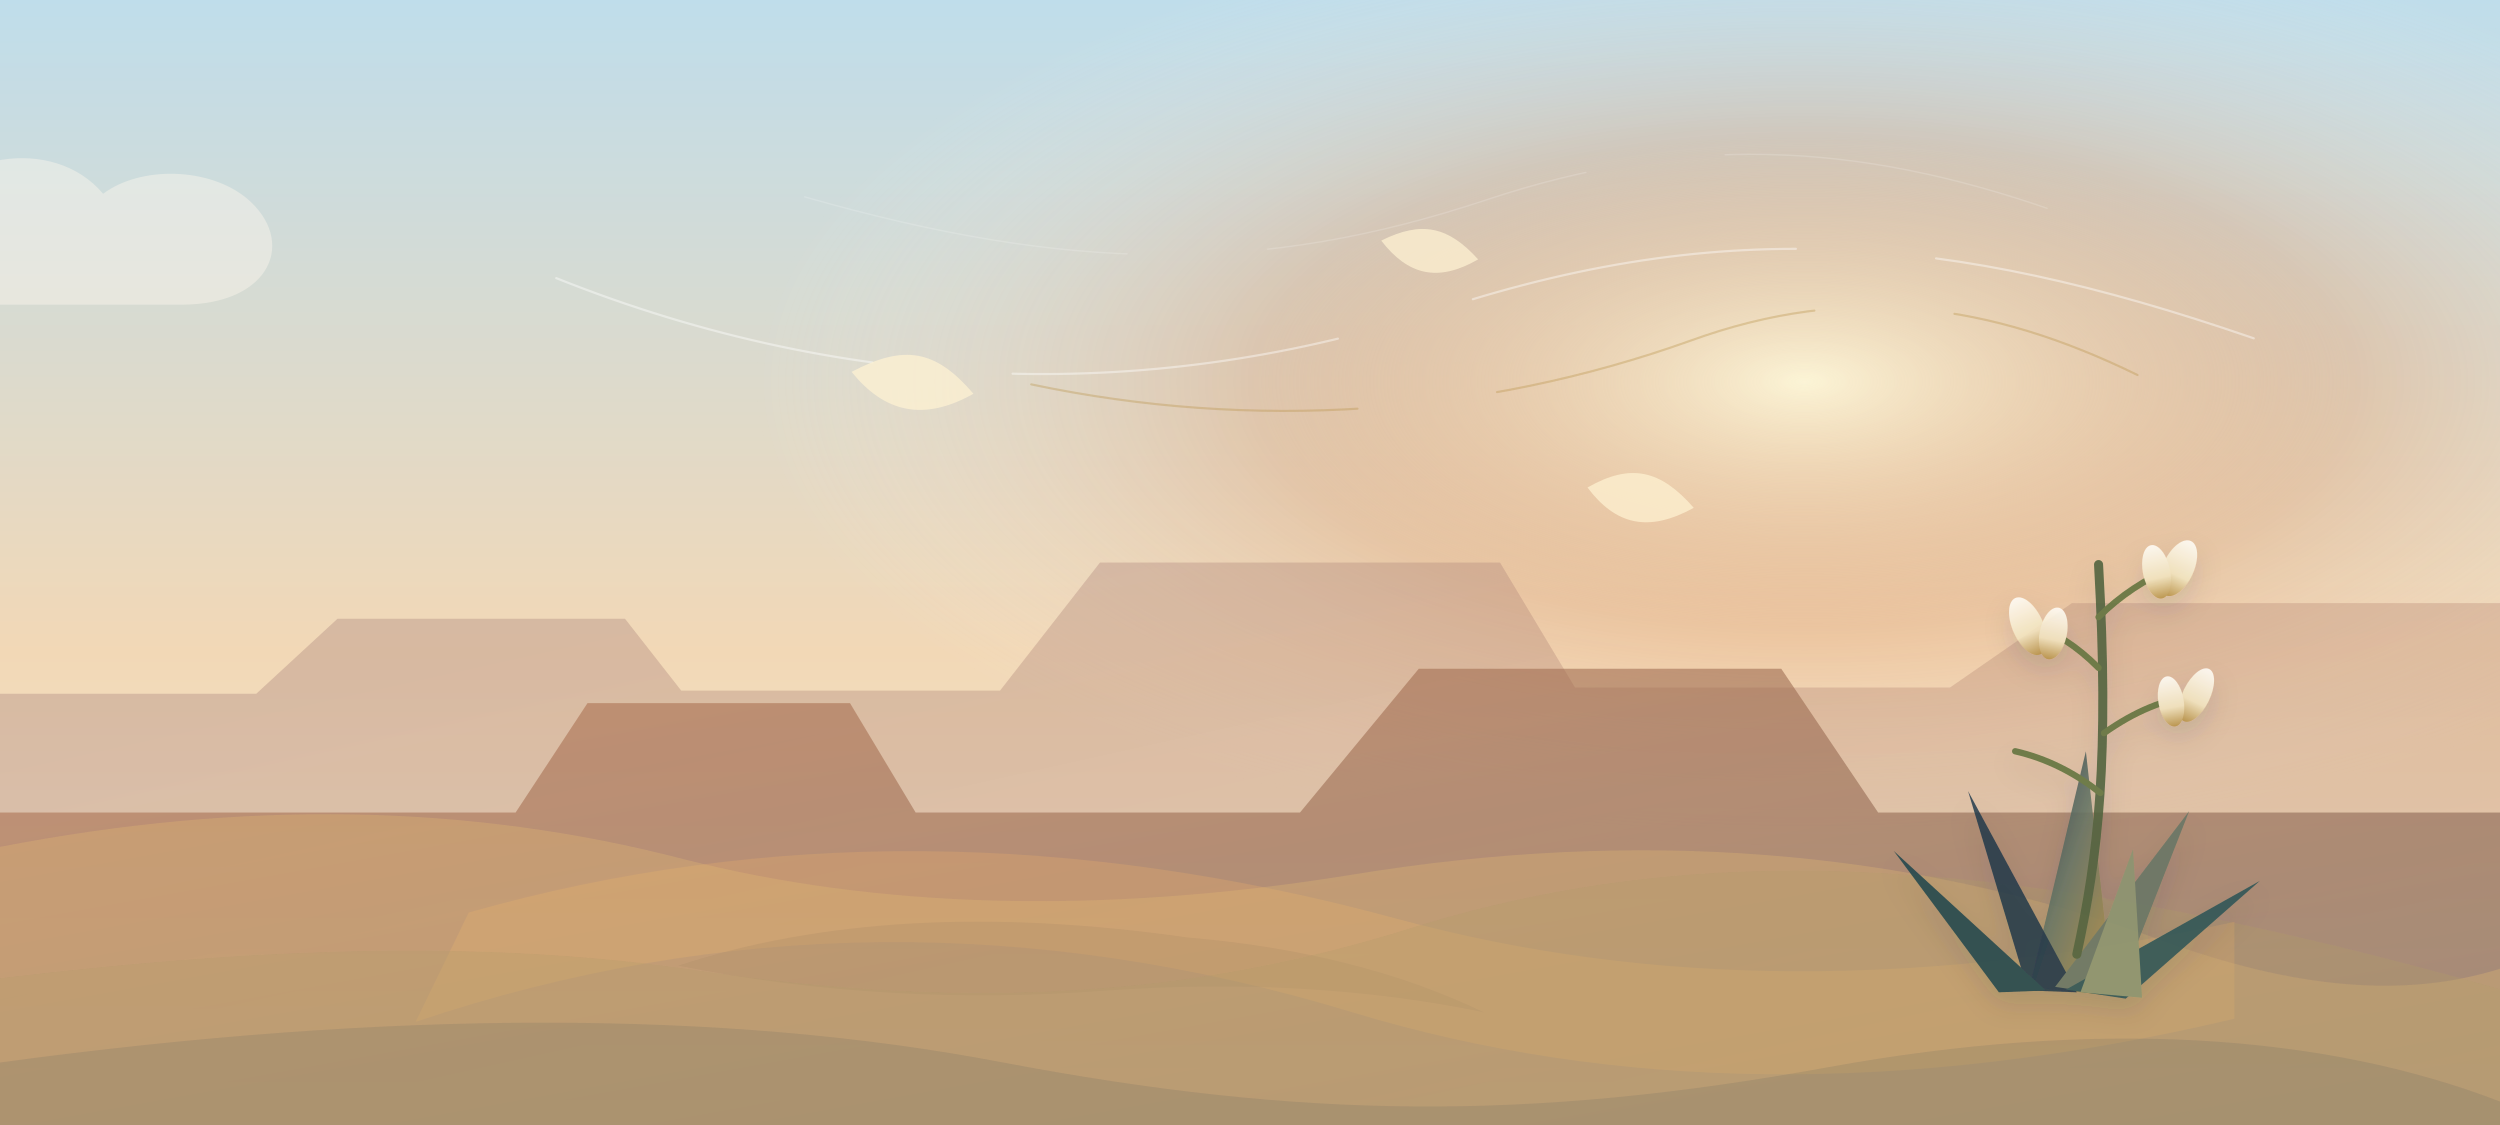
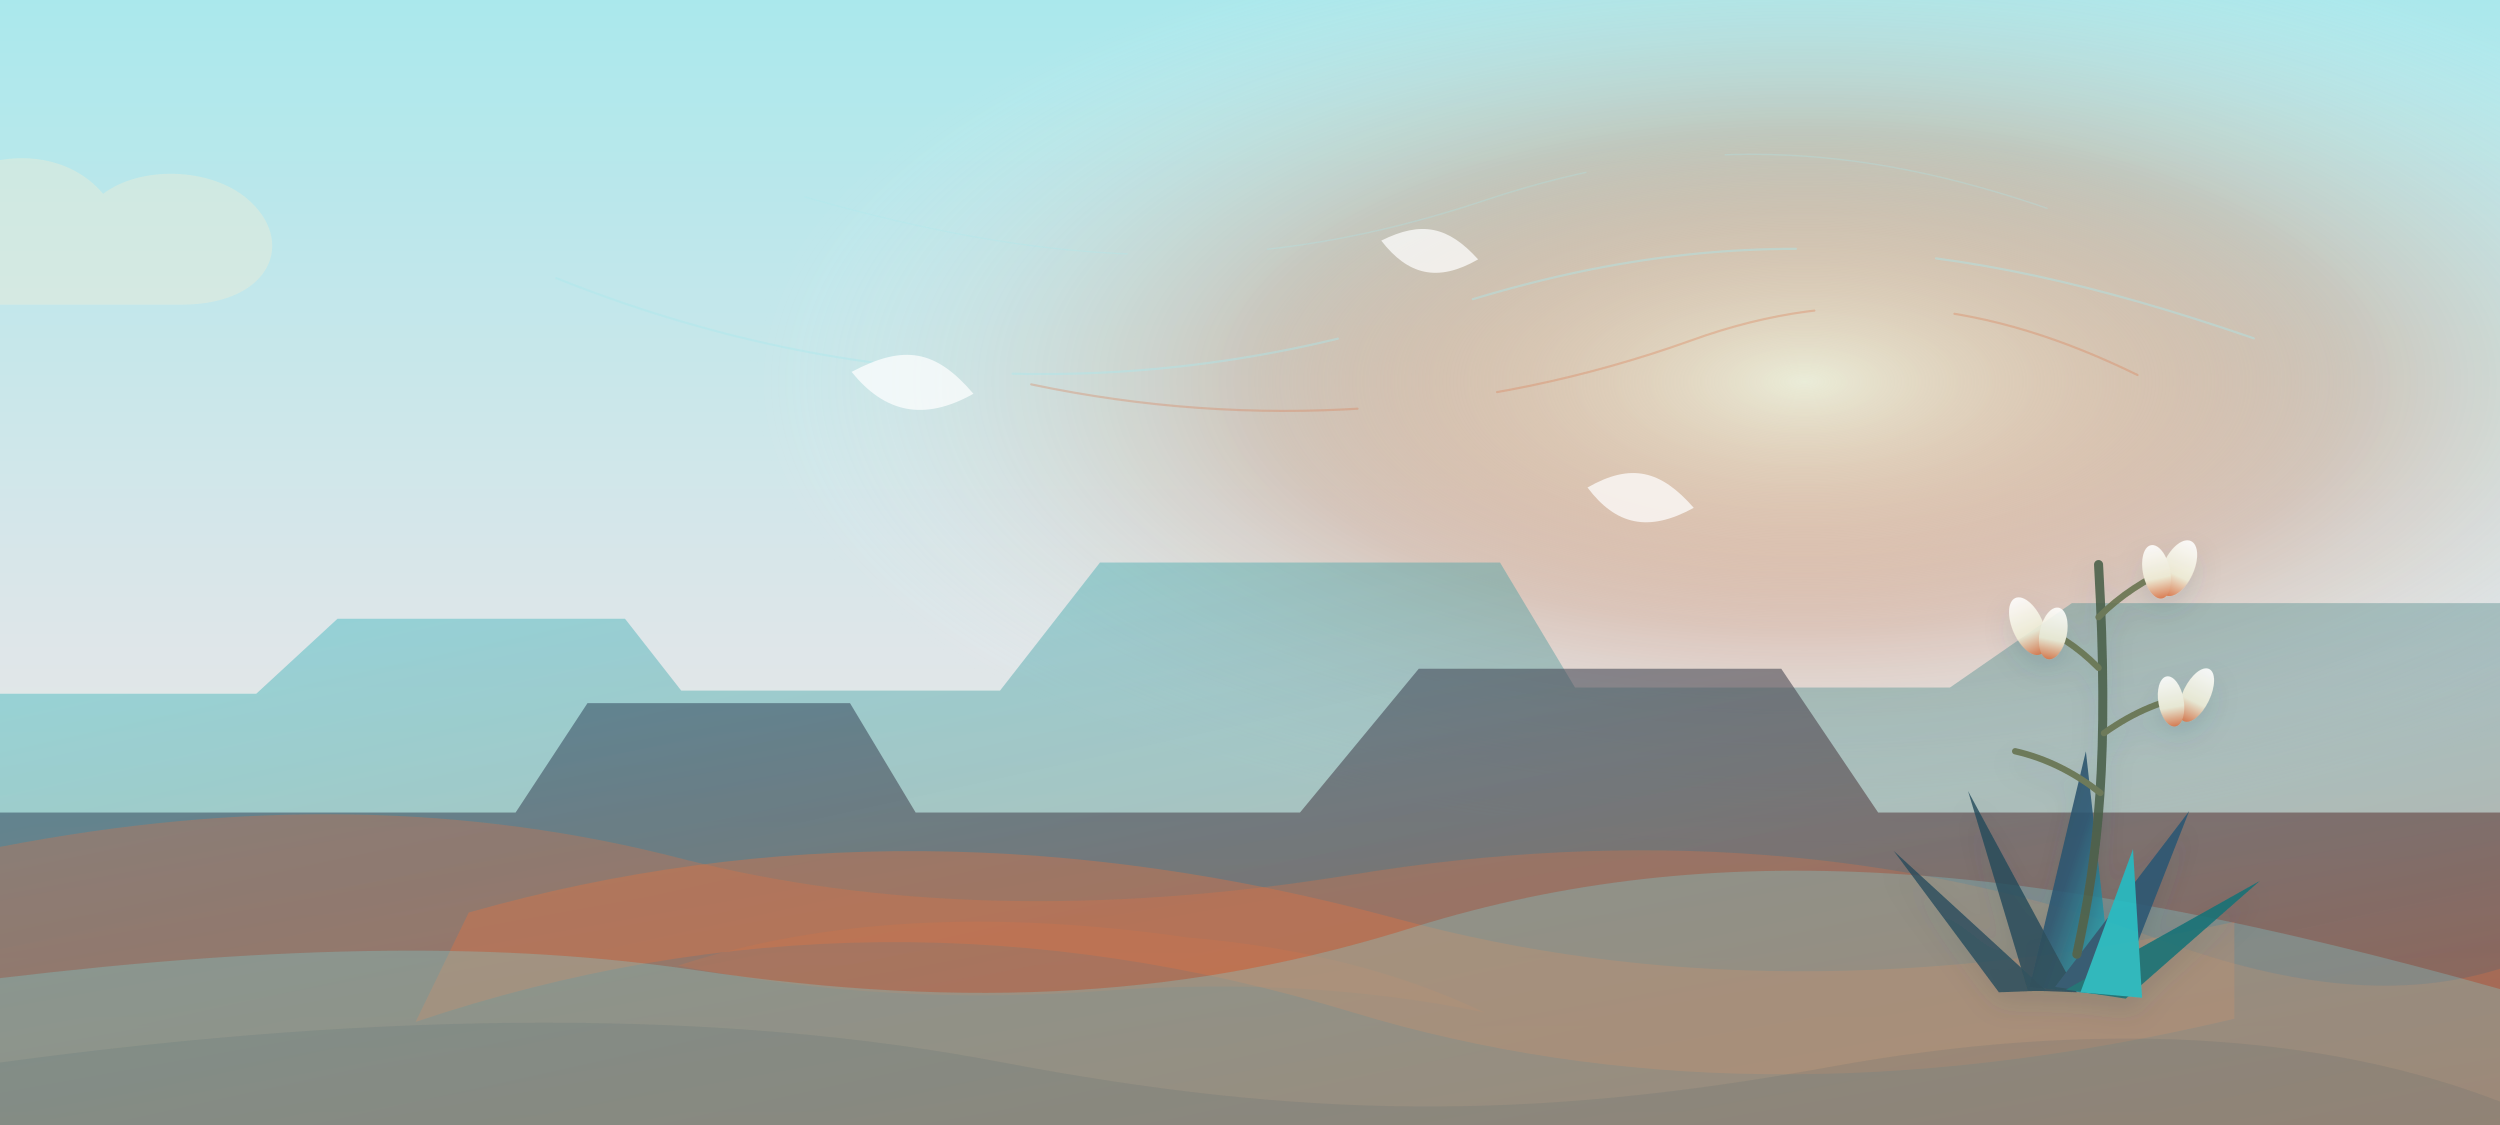
- <svg xmlns="http://www.w3.org/2000/svg" viewBox="0 0 1600 720" role="img" aria-labelledby="title desc">
+ <svg xmlns="http://www.w3.org/2000/svg" viewBox="0 0 1600 720" role="img" aria-labelledby="title desc" data-brand-palette="explore-raton" data-edge-overscan="true">
  <defs>
    <linearGradient id="sky" x1="0" y1="0" x2="0" y2="1">
-       <stop offset="0" stop-color="#bfddeb" />
-       <stop offset="0.58" stop-color="#f2d8b6" />
-       <stop offset="1" stop-color="#f6f2df" />
+       <stop offset="0" stop-color="#aae8ec" />
+       <stop offset="0.58" stop-color="#dfe6e9" />
+       <stop offset="1" stop-color="#eeedd6" />
    </linearGradient>
    <radialGradient id="sunwash" cx="0.72" cy="0.34" r="0.42">
-       <stop offset="0" stop-color="#fff7d7" stop-opacity="0.9" />
-       <stop offset="0.52" stop-color="#df9462" stop-opacity="0.28" />
+       <stop offset="0" stop-color="#eeedd6" stop-opacity="0.9" />
+       <stop offset="0.52" stop-color="#d97345" stop-opacity="0.28" />
      <stop offset="1" stop-color="#ffffff" stop-opacity="0" />
    </radialGradient>
    <linearGradient id="farTone" x1="0" y1="0" x2="1" y2="1">
-       <stop offset="0" stop-color="#aa8883" stop-opacity="0.70" />
-       <stop offset="1" stop-color="#d19a74" stop-opacity="0.68" />
+       <stop offset="0" stop-color="#21bdc5" stop-opacity="0.70" />
+       <stop offset="1" stop-color="#775751" stop-opacity="0.68" />
    </linearGradient>
    <linearGradient id="nearTone" x1="0" y1="0" x2="1" y2="1">
-       <stop offset="0" stop-color="#b5724f" />
-       <stop offset="1" stop-color="#6f5b50" />
+       <stop offset="0" stop-color="#2b5672" />
+       <stop offset="1" stop-color="#772816" />
    </linearGradient>
    <linearGradient id="yuccaLeaf" x1="0" y1="0" x2="1" y2="1">
-       <stop offset="0" stop-color="#173047" />
-       <stop offset="0.48" stop-color="#687665" />
-       <stop offset="1" stop-color="#b69146" />
+       <stop offset="0" stop-color="#22495a" />
+       <stop offset="0.48" stop-color="#2b5672" />
+       <stop offset="1" stop-color="#21bdc5" />
    </linearGradient>
    <linearGradient id="flower" x1="0" y1="0" x2="0" y2="1">
-       <stop offset="0" stop-color="#fffdf8" />
-       <stop offset="0.62" stop-color="#f1e4bf" />
-       <stop offset="1" stop-color="#b69146" />
+       <stop offset="0" stop-color="#ffffff" />
+       <stop offset="0.62" stop-color="#eeedd6" />
+       <stop offset="1" stop-color="#d97345" />
    </linearGradient>
    <filter id="softShadow" x="-20%" y="-20%" width="140%" height="150%">
-       <feDropShadow dx="0" dy="14" stdDeviation="14" flood-color="#173047" flood-opacity="0.13" />
+       <feDropShadow dx="0" dy="14" stdDeviation="14" flood-color="#22495a" flood-opacity="0.13" />
    </filter>
    <style>
  .sun-glow { animation: geo-sun 30s ease-in-out infinite alternate; }
  .cloud-bank { animation: geo-clouds 108s linear infinite; }
+   .far-range,
+   .mid-range {
+     transform-box: fill-box;
+     transform-origin: 50% 100%;
+   }
  .far-range { animation: geo-far 52s ease-in-out infinite alternate; }
  .mid-range { animation: geo-mid 44s ease-in-out infinite alternate; }
  .near-feature { animation: geo-near 38s ease-in-out infinite alternate; }
  .plains-layer {
    transform-box: fill-box;
    transform-origin: 50% 100%;
    animation: geo-plains 48s ease-in-out infinite alternate;
  }
  .wind-line {
    fill: none;
-     stroke: rgba(255,255,255,0.42);
+     stroke: #aae8ec;
+     opacity: 0.42;
    stroke-width: 1.4;
    stroke-linecap: round;
    stroke-dasharray: 210 90;
    animation: geo-wind 28s linear infinite;
  }
-   .wind-line.thin { stroke-width: 0.9; opacity: 0.38; animation-duration: 34s; }
-   .wind-line.gold { stroke: rgba(182,145,70,0.34); animation-duration: 31s; }
+   .wind-line.thin { stroke-width: 0.9; opacity: 0.28; animation-duration: 34s; }
+   .wind-line.gold { stroke: #d97345; opacity: 0.30; animation-duration: 31s; }
  .yucca-sway {
    transform-box: fill-box;
    transform-origin: 50% 100%;
    animation: geo-yucca 10.5s ease-in-out infinite alternate;
  }
  .yucca-sway.slow { animation-duration: 13s; animation-delay: -1.2s; }
  .leaf-sway {
    transform-box: fill-box;
    transform-origin: 50% 100%;
    animation: geo-leaf 12s ease-in-out infinite alternate;
  }
  .blossom {
    transform-box: fill-box;
    transform-origin: 50% 18%;
    animation: geo-blossom 9s ease-in-out infinite alternate;
  }
  .blossom.d2 { animation-delay: -1.6s; }
  .blossom.d3 { animation-delay: -3.1s; }
  .seed {
    transform-box: fill-box;
    transform-origin: 0 0;
    animation: geo-seed 24s ease-in-out infinite;
  }
  .seed.s2 { animation-delay: -4s; }
  .seed.s3 { animation-delay: -8s; }
  @keyframes geo-sun {
    from { transform: translate(-3px, 1px) scale(0.99); opacity: 0.54; }
    to { transform: translate(4px, -2px) scale(1.01); opacity: 0.68; }
  }
  @keyframes geo-clouds {
    from { transform: translateX(-220px); }
    to { transform: translateX(1700px); }
  }
  @keyframes geo-far {
-     from { transform: translateX(-4px); }
-     to { transform: translateX(5px); }
+     from { transform: translateX(-2px) scaleX(1.014); }
+     to { transform: translateX(2px) scaleX(1.018); }
  }
  @keyframes geo-mid {
-     from { transform: translateX(6px); }
-     to { transform: translateX(-5px); }
+     from { transform: translateX(2px) scaleX(1.018); }
+     to { transform: translateX(-2px) scaleX(1.014); }
  }
  @keyframes geo-near {
    from { transform: translateX(-3px) translateY(0.5px); }
    to { transform: translateX(3px) translateY(-0.5px); }
  }
  @keyframes geo-plains {
-     from { transform: translateX(-2px) scaleX(1.001); }
-     to { transform: translateX(2px) translateY(-1px) scaleX(1.003); }
+     from { transform: translateX(-2px) scaleX(1.012); }
+     to { transform: translateX(2px) translateY(-1px) scaleX(1.016); }
  }
  @keyframes geo-wind {
    from { stroke-dashoffset: 180; transform: translateX(-18px); }
    to { stroke-dashoffset: -180; transform: translateX(26px); }
  }
  @keyframes geo-yucca {
    from { transform: rotate(-0.8deg) translateX(-1px); }
    to { transform: rotate(1.1deg) translateX(1.5px); }
  }
  @keyframes geo-leaf {
    from { transform: rotate(-0.45deg); }
    to { transform: rotate(0.75deg); }
  }
  @keyframes geo-blossom {
    from { transform: rotate(-1.2deg) translateY(0); }
    to { transform: rotate(1deg) translateY(1px); }
  }
  @keyframes geo-seed {
    0%, 100% { transform: translate(0, 0) rotate(-3deg); opacity: 0.54; }
    50% { transform: translate(14px, 4px) rotate(4deg); opacity: 0.36; }
  }
  @media (prefers-reduced-motion: reduce) {
    .sun-glow,
    .cloud-bank,
    .far-range,
    .mid-range,
    .near-feature,
    .plains-layer,
    .wind-line,
    .yucca-sway,
    .leaf-sway,
    .blossom,
    .seed {
      animation: none !important;
    }
  }
</style>
  </defs>
  <rect width="1600" height="720" fill="url(#sky)" />
  <rect width="1600" height="720" fill="url(#sunwash)" class="sun-glow" />
  <g class="cloud-bank" opacity="0.42">
-     <path d="M-160 162c22-39 76-46 104-20 22-44 90-56 122-18 24-18 68-17 92 3 32 27 16 68-42 68h-276z" fill="#fff8ee" />
-     <path d="M-520 238c16-30 54-37 76-16 15-34 64-46 89-18 18-14 54-13 72 4 25 23 14 54-30 54h-207z" fill="#fff8ee" opacity="0.78" />
+     <path d="M-160 162c22-39 76-46 104-20 22-44 90-56 122-18 24-18 68-17 92 3 32 27 16 68-42 68h-276z" fill="#eeedd6" />
+     <path d="M-520 238c16-30 54-37 76-16 15-34 64-46 89-18 18-14 54-13 72 4 25 23 14 54-30 54h-207z" fill="#eeedd6" opacity="0.78" />
  </g>
  <path class="wind-line thin" d="M515 126c168 48 292 50 436 2 126-42 236-38 364 7" />
  <path class="wind-line" d="M356 178c190 76 384 80 566 20 192-63 342-45 536 24" />
  <path class="wind-line gold" d="M660 246c142 30 288 20 422-28 102-37 192-24 286 22" />
  <g class="far-range">
    <path d="M0 444h164l52-48h184l36 46h204l64-82h256l48 80h240l78-54h274v334H0z" fill="url(#farTone)" opacity="0.58" />
  </g>
  <g class="mid-range">
    <path d="M0 520h330l46-70h168l42 70h246l76-92h232l62 92h398v200H0z" fill="url(#nearTone)" opacity="0.58" />
  </g>
  <g class="near-feature">
-     <path d="M300 584c190-54 388-52 594 4 162 44 337 45 536 2v62c-212 50-399 46-564-4-204-62-404-60-600 6z" fill="#d8a46e" opacity="0.42" />
-     <path d="M760 600c-126-18-234-12-326 18 90 18 181 23 274 16 84-6 165-2 242 14-54-26-118-42-190-48z" fill="#8a6f5d" opacity="0.24" />
+     <path d="M300 584c190-54 388-52 594 4 162 44 337 45 536 2v62c-212 50-399 46-564-4-204-62-404-60-600 6z" fill="#d97345" opacity="0.42" />
+     <path d="M760 600c-126-18-234-12-326 18 90 18 181 23 274 16 84-6 165-2 242 14-54-26-118-42-190-48z" fill="#d97345" opacity="0.24" />
  </g>
  <g id="plains" class="plains-layer" opacity="0.95">
-     <path d="M0 542c155-30 300-28 438 8 122 31 265 36 426 10 182-30 355-18 520 42 85 31 155 37 216 18v100H0z" fill="#e1b973" opacity="0.34" />
-     <path d="M0 626c184-22 324-23 446-5 176 26 318 17 460-28 188-58 388-46 694 40v87H0z" fill="#b19a69" opacity="0.32" />
-     <path d="M0 680c250-34 465-34 642 0 190 36 336 38 528 3 170-31 316-22 430 22v15H0z" fill="#173047" opacity="0.10" />
+     <path d="M0 542c155-30 300-28 438 8 122 31 265 36 426 10 182-30 355-18 520 42 85 31 155 37 216 18v100H0z" fill="#d97345" opacity="0.34" />
+     <path d="M0 626c184-22 324-23 446-5 176 26 318 17 460-28 188-58 388-46 694 40v87H0z" fill="#7ed4d8" opacity="0.32" />
+     <path d="M0 680c250-34 465-34 642 0 190 36 336 38 528 3 170-31 316-22 430 22v15H0z" fill="#22495a" opacity="0.10" />
  </g>
  <g filter="url(#softShadow)" opacity="0.88" transform="translate(1212 330) scale(0.58)">
    <g class="leaf-sway">
      <path d="M150 520l62-260 30 270z" fill="url(#yuccaLeaf)" />
-       <path d="M148 524l-66-220 120 222z" fill="#173047" opacity="0.9" />
-       <path d="M178 520l148-194-80 204z" fill="#687665" />
-       <path d="M190 523l214-120-148 130z" fill="#2d5557" />
-       <path d="M116 526L0 370l168 154z" fill="#24474d" />
-       <path d="M206 526l58-158 10 164z" fill="#8b956f" />
+       <path d="M148 524l-66-220 120 222z" fill="#22495a" opacity="0.9" />
+       <path d="M178 520l148-194-80 204z" fill="#2b5672" />
+       <path d="M190 523l214-120-148 130z" fill="#147176" />
+       <path d="M116 526L0 370l168 154z" fill="#22495a" opacity="0.88" />
+       <path d="M206 526l58-158 10 164z" fill="#21bdc5" />
    </g>
    <g class="yucca-sway slow" transform="translate(202 54)">
-       <path d="M0 430C24 320 36 213 24 0" fill="none" stroke="#4f623d" stroke-width="10" stroke-linecap="round" />
-       <path d="M24 58c24-24 52-42 82-55" fill="none" stroke="#60723e" stroke-width="7" stroke-linecap="round" />
-       <path d="M24 114c-25-25-48-39-75-49" fill="none" stroke="#60723e" stroke-width="7" stroke-linecap="round" />
-       <path d="M30 186c34-24 65-37 104-43" fill="none" stroke="#60723e" stroke-width="7" stroke-linecap="round" />
-       <path d="M26 252c-28-22-59-38-94-46" fill="none" stroke="#60723e" stroke-width="7" stroke-linecap="round" />
+       <path d="M0 430C24 320 36 213 24 0" fill="none" stroke="#4a5f4a" stroke-width="10" stroke-linecap="round" />
+       <path d="M24 58c24-24 52-42 82-55" fill="none" stroke="#65714e" stroke-width="7" stroke-linecap="round" />
+       <path d="M24 114c-25-25-48-39-75-49" fill="none" stroke="#65714e" stroke-width="7" stroke-linecap="round" />
+       <path d="M30 186c34-24 65-37 104-43" fill="none" stroke="#65714e" stroke-width="7" stroke-linecap="round" />
+       <path d="M26 252c-28-22-59-38-94-46" fill="none" stroke="#65714e" stroke-width="7" stroke-linecap="round" />
      <g class="blossom">
        <ellipse cx="112" cy="4" rx="17" ry="33" fill="url(#flower)" transform="rotate(25 112 4)" />
        <ellipse cx="88" cy="8" rx="15" ry="30" fill="url(#flower)" transform="rotate(-12 88 8)" />
      </g>
      <g class="blossom d2">
        <ellipse cx="-54" cy="68" rx="17" ry="34" fill="url(#flower)" transform="rotate(-24 -54 68)" />
        <ellipse cx="-26" cy="76" rx="15" ry="29" fill="url(#flower)" transform="rotate(12 -26 76)" />
      </g>
      <g class="blossom d3">
        <ellipse cx="132" cy="144" rx="15" ry="32" fill="url(#flower)" transform="rotate(26 132 144)" />
        <ellipse cx="104" cy="151" rx="14" ry="28" fill="url(#flower)" transform="rotate(-10 104 151)" />
      </g>
    </g>
  </g>
  <g opacity="0.72">
-     <path class="seed" d="M545 238c34-18 54-14 78 14-32 18-57 12-78-14z" fill="#fff3d3" />
-     <path class="seed s2" d="M884 154c26-13 43-9 62 12-26 15-45 10-62-12z" fill="#fff3d3" />
-     <path class="seed s3" d="M1016 312c28-16 47-11 68 13-29 16-50 11-68-13z" fill="#fff3d3" />
+     <path class="seed" d="M545 238c34-18 54-14 78 14-32 18-57 12-78-14z" fill="#ffffff" />
+     <path class="seed s2" d="M884 154c26-13 43-9 62 12-26 15-45 10-62-12z" fill="#ffffff" />
+     <path class="seed s3" d="M1016 312c28-16 47-11 68 13-29 16-50 11-68-13z" fill="#ffffff" />
  </g>
</svg>
